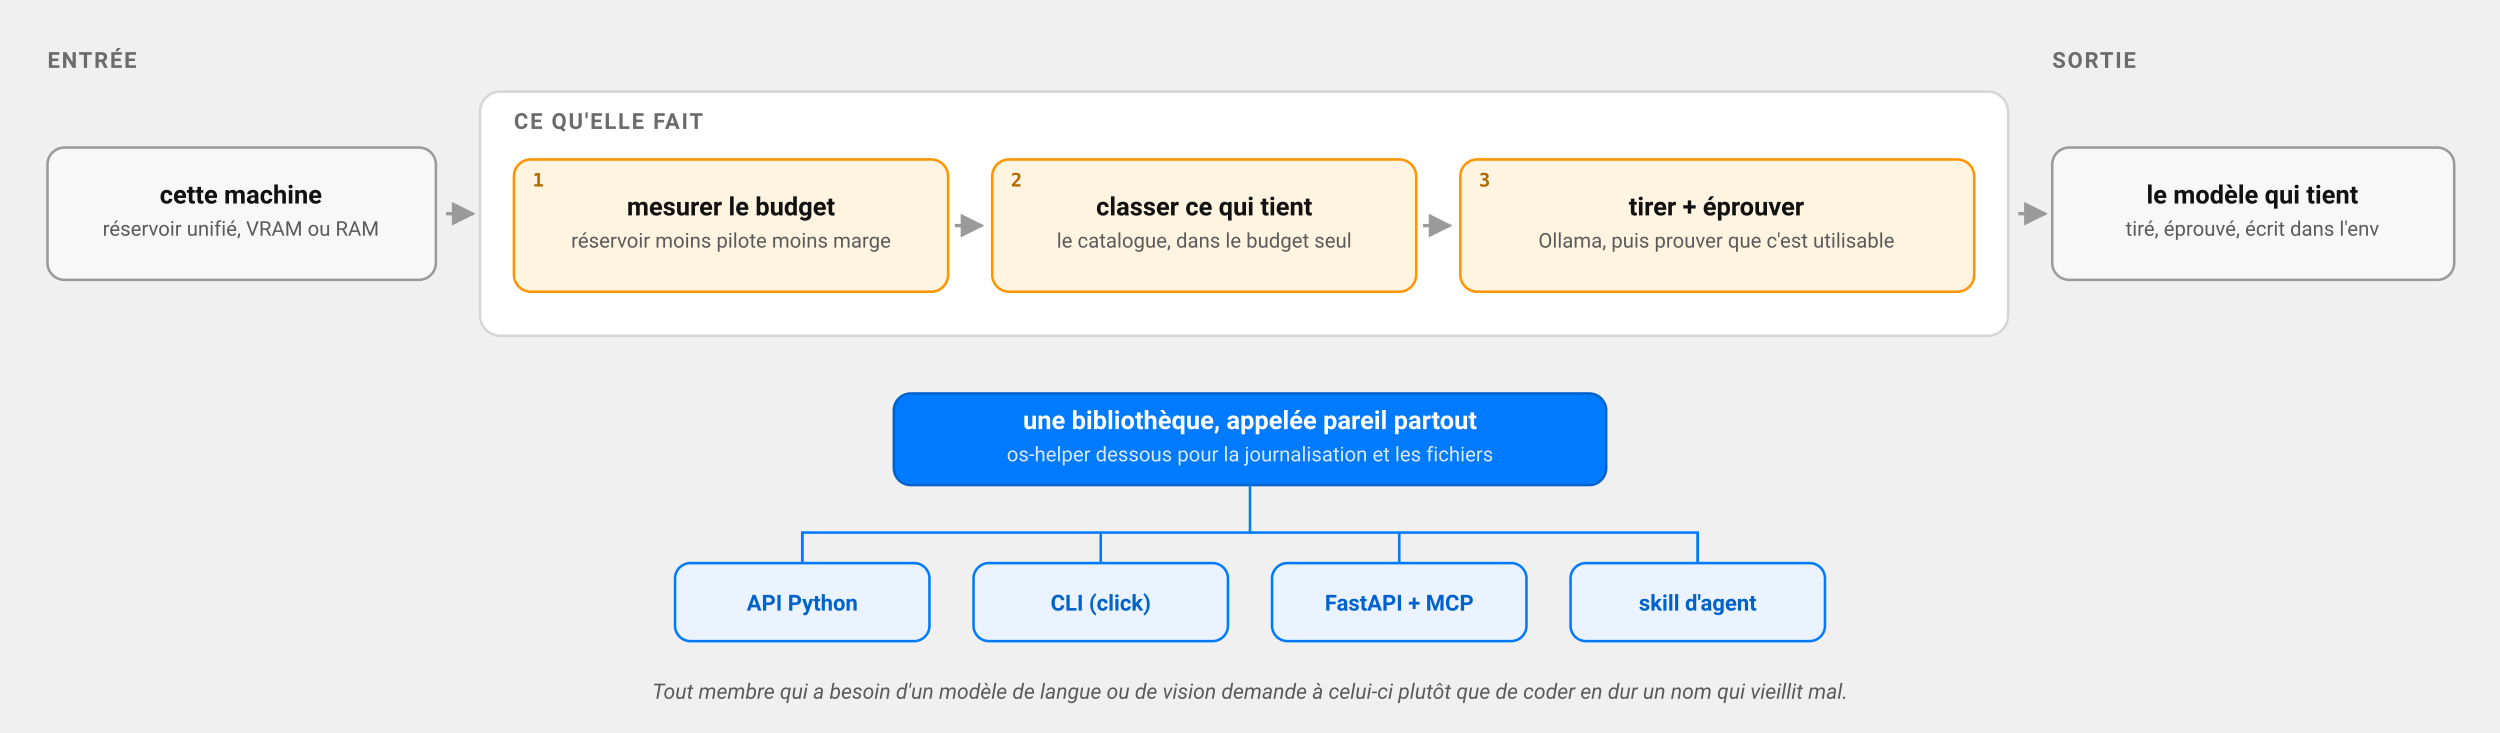
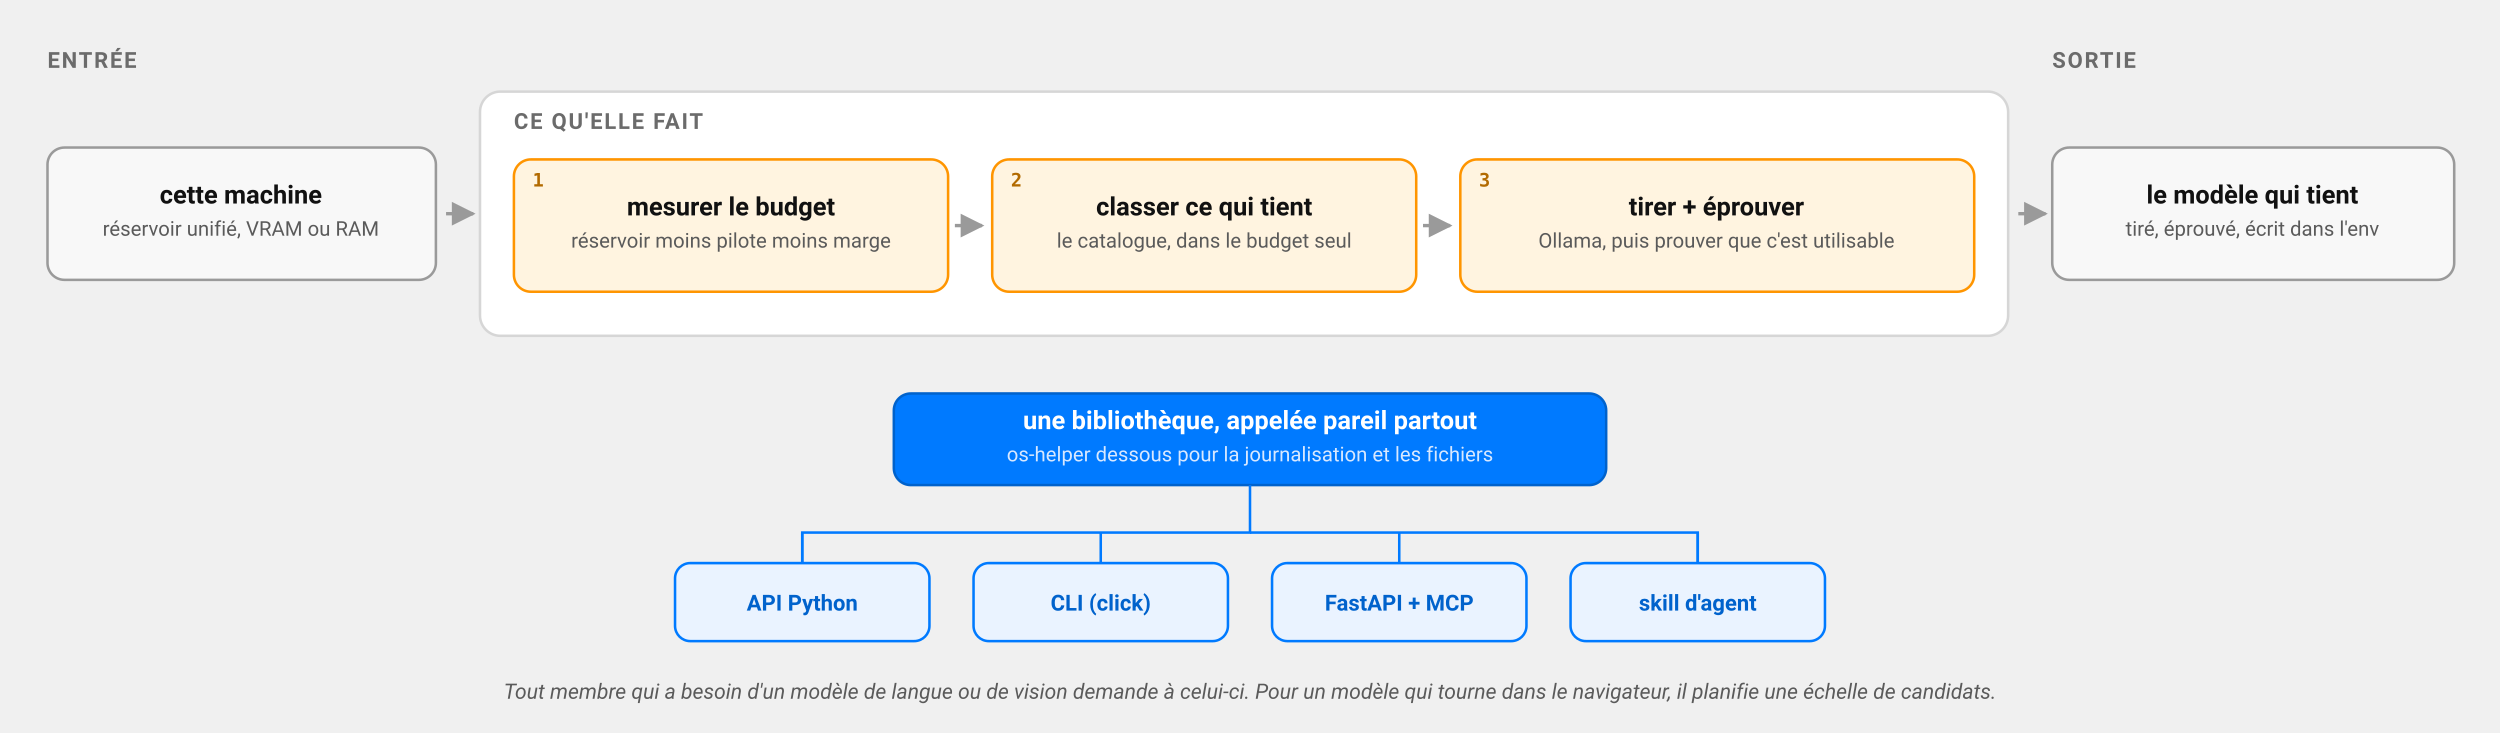
<svg xmlns="http://www.w3.org/2000/svg" viewBox="0 0 1474 432" width="1474" height="432" role="img" aria-labelledby="beh-title beh-desc" font-family="Roboto, 'Helvetica Neue', Arial, sans-serif">
  <style>
    .panel      { fill: #ffffff; stroke: #d6d6d6; stroke-width: 1.5; }
    .panel-label{ fill: #6b6b6b; font-size: 13px; font-weight: 600; letter-spacing: .08em; }
    .io         { fill: #F8F8F8; stroke: #9a9a9a; stroke-width: 1.5; }
    .stage      { fill: #FFF4E0; stroke: #FF9500; stroke-width: 1.5; }
    .core       { fill: #007AFF; stroke: #0062CC; stroke-width: 1.5; }
    .surface    { fill: #EAF3FF; stroke: #007AFF; stroke-width: 1.5; }
    .n-title    { font-size: 15px; font-weight: 600; fill: #111111; }
    .n-sub      { font-size: 12px; fill: #5a5a5a; }
    .on-dark    { fill: #ffffff; font-size: 15px; font-weight: 600; }
    .on-dark-sub{ fill: #d8e8ff; font-size: 12px; }
    .flow       { fill: none; stroke: #9a9a9a; stroke-width: 2; }
    .tie        { fill: none; stroke: #007AFF; stroke-width: 1.5; }
    .caption    { font-size: 12.5px; fill: #5a5a5a; font-style: italic; }
    .step       { font-size: 11px; font-weight: 700; fill: #B26A00;
                  font-family: 'Roboto Mono', ui-monospace, monospace; }
    .surf-label { font-size: 13px; font-weight: 600; fill: #0062CC; }

    @media (prefers-color-scheme: dark) {
      .panel      { fill: #1b1b1d; stroke: #3a3a3d; }
      .panel-label{ fill: #a0a0a6; }
      .io         { fill: #2a2a2e; stroke: #6f6f76; }
      .stage      { fill: #3a2d12; stroke: #FF9500; }
      .surface    { fill: #10243d; stroke: #4da2ff; }
      .n-title    { fill: #f2f2f4; }
      .n-sub      { fill: #b4b4ba; }
      .flow       { stroke: #7a7a82; }
      .tie        { stroke: #4da2ff; }
      .caption    { fill: #a0a0a6; }
      .step       { fill: #FFCC00; }
      .surf-label { fill: #4da2ff; }
    }
  </style>
  <defs>
    <marker id="ah-arrow" viewBox="0 0 10 10" refX="9" refY="5" markerWidth="7" markerHeight="7" orient="auto-start-reverse">
      <path d="M0 0 L10 5 L0 10 z" fill="#9a9a9a" />
    </marker>
  </defs>
  <text class="panel-label" x="28" y="40">ENTRÉE</text>
  <rect class="io" x="28" y="87" width="229" height="78" rx="10" />
  <text class="n-title" x="142" y="120" text-anchor="middle">cette machine</text>
  <text class="n-sub" x="142" y="139" text-anchor="middle">réservoir unifié, VRAM ou RAM</text>
  <path class="flow" d="M263 126 H279" marker-end="url(#ah-arrow)" />
  <rect class="panel" x="283" y="54" width="901" height="144" rx="12" />
  <text class="panel-label" x="303" y="76">CE QU'ELLE FAIT</text>
  <rect class="stage" x="303" y="94" width="256" height="78" rx="10" />
  <text class="n-title" x="431" y="127" text-anchor="middle">mesurer le budget</text>
  <text class="n-sub" x="431" y="146" text-anchor="middle">réservoir moins pilote moins marge</text>
  <text class="step" x="314" y="110">1</text>
  <path class="flow" d="M563 133 H579" marker-end="url(#ah-arrow)" />
  <rect class="stage" x="585" y="94" width="250" height="78" rx="10" />
  <text class="n-title" x="710" y="127" text-anchor="middle">classer ce qui tient</text>
  <text class="n-sub" x="710" y="146" text-anchor="middle">le catalogue, dans le budget seul</text>
  <text class="step" x="596" y="110">2</text>
  <path class="flow" d="M839 133 H855" marker-end="url(#ah-arrow)" />
  <rect class="stage" x="861" y="94" width="303" height="78" rx="10" />
  <text class="n-title" x="1012" y="127" text-anchor="middle">tirer + éprouver</text>
  <text class="n-sub" x="1012" y="146" text-anchor="middle">Ollama, puis prouver que c'est utilisable</text>
  <text class="step" x="872" y="110">3</text>
  <path class="flow" d="M1190 126 H1206" marker-end="url(#ah-arrow)" />
  <text class="panel-label" x="1210" y="40">SORTIE</text>
  <rect class="io" x="1210" y="87" width="237" height="78" rx="10" />
  <text class="n-title" x="1328" y="120" text-anchor="middle">le modèle qui tient</text>
  <text class="n-sub" x="1328" y="139" text-anchor="middle">tiré, éprouvé, écrit dans l'env</text>
  <rect class="core" x="527" y="232" width="420" height="54" rx="10" />
  <text class="on-dark" x="737" y="253" text-anchor="middle">une bibliothèque, appelée pareil partout</text>
  <text class="on-dark-sub" x="737" y="272" text-anchor="middle">os-helper dessous pour la journalisation et les fichiers</text>
  <path class="tie" d="M737 286 V314 H473 V332" />
  <path class="tie" d="M737 314 H1001 V332" />
  <path class="tie" d="M473 314 V332" />
  <rect class="surface" x="398" y="332" width="150" height="46" rx="9" />
  <text class="surf-label" x="473" y="360" text-anchor="middle">API Python</text>
  <path class="tie" d="M649 314 V332" />
  <rect class="surface" x="574" y="332" width="150" height="46" rx="9" />
  <text class="surf-label" x="649" y="360" text-anchor="middle">CLI (click)</text>
  <path class="tie" d="M825 314 V332" />
  <rect class="surface" x="750" y="332" width="150" height="46" rx="9" />
  <text class="surf-label" x="825" y="360" text-anchor="middle">FastAPI + MCP</text>
  <path class="tie" d="M1001 314 V332" />
  <rect class="surface" x="926" y="332" width="150" height="46" rx="9" />
  <text class="surf-label" x="1001" y="360" text-anchor="middle">skill d'agent</text>
-   <text class="caption" x="737" y="412" text-anchor="middle">Tout membre qui a besoin d'un modèle de langue ou de vision demande à celui-ci plutôt que de coder en dur un nom qui vieillit mal.</text>
+   <text class="caption" x="737" y="412" text-anchor="middle">Tout membre qui a besoin d'un modèle de langue ou de vision demande à celui-ci. Pour un modèle qui tourne dans le navigateur, il planifie une échelle de candidats.</text>
</svg>
